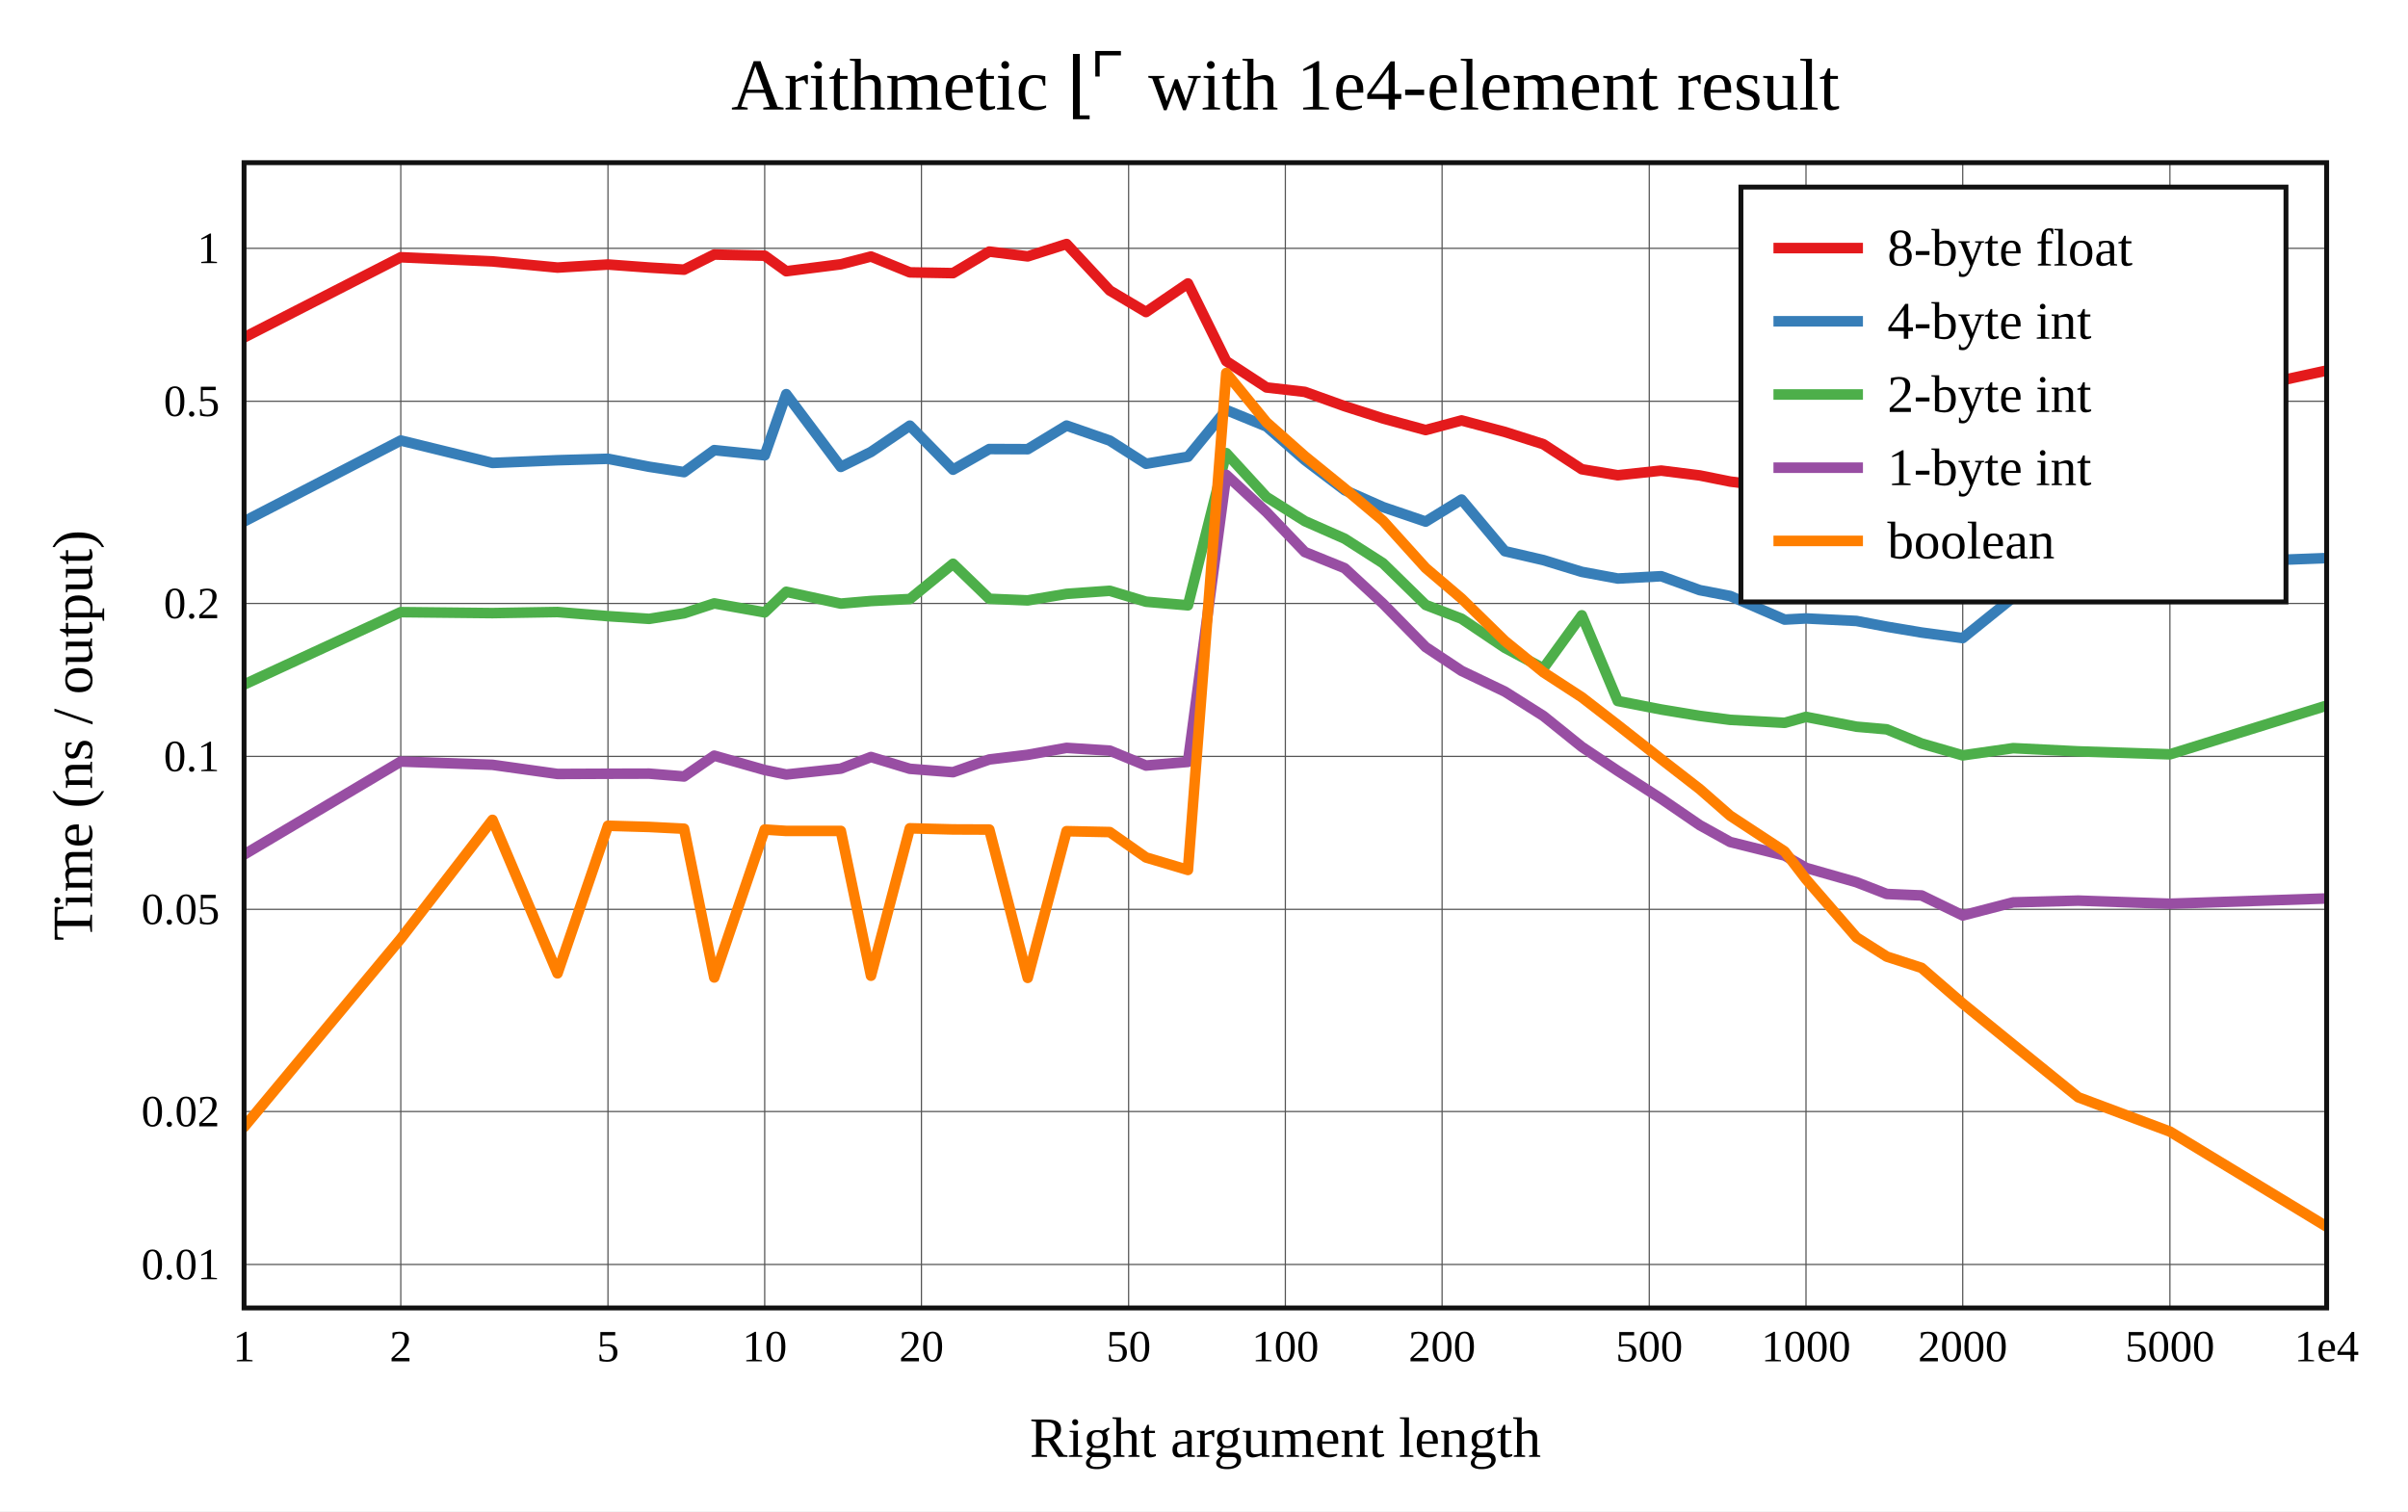
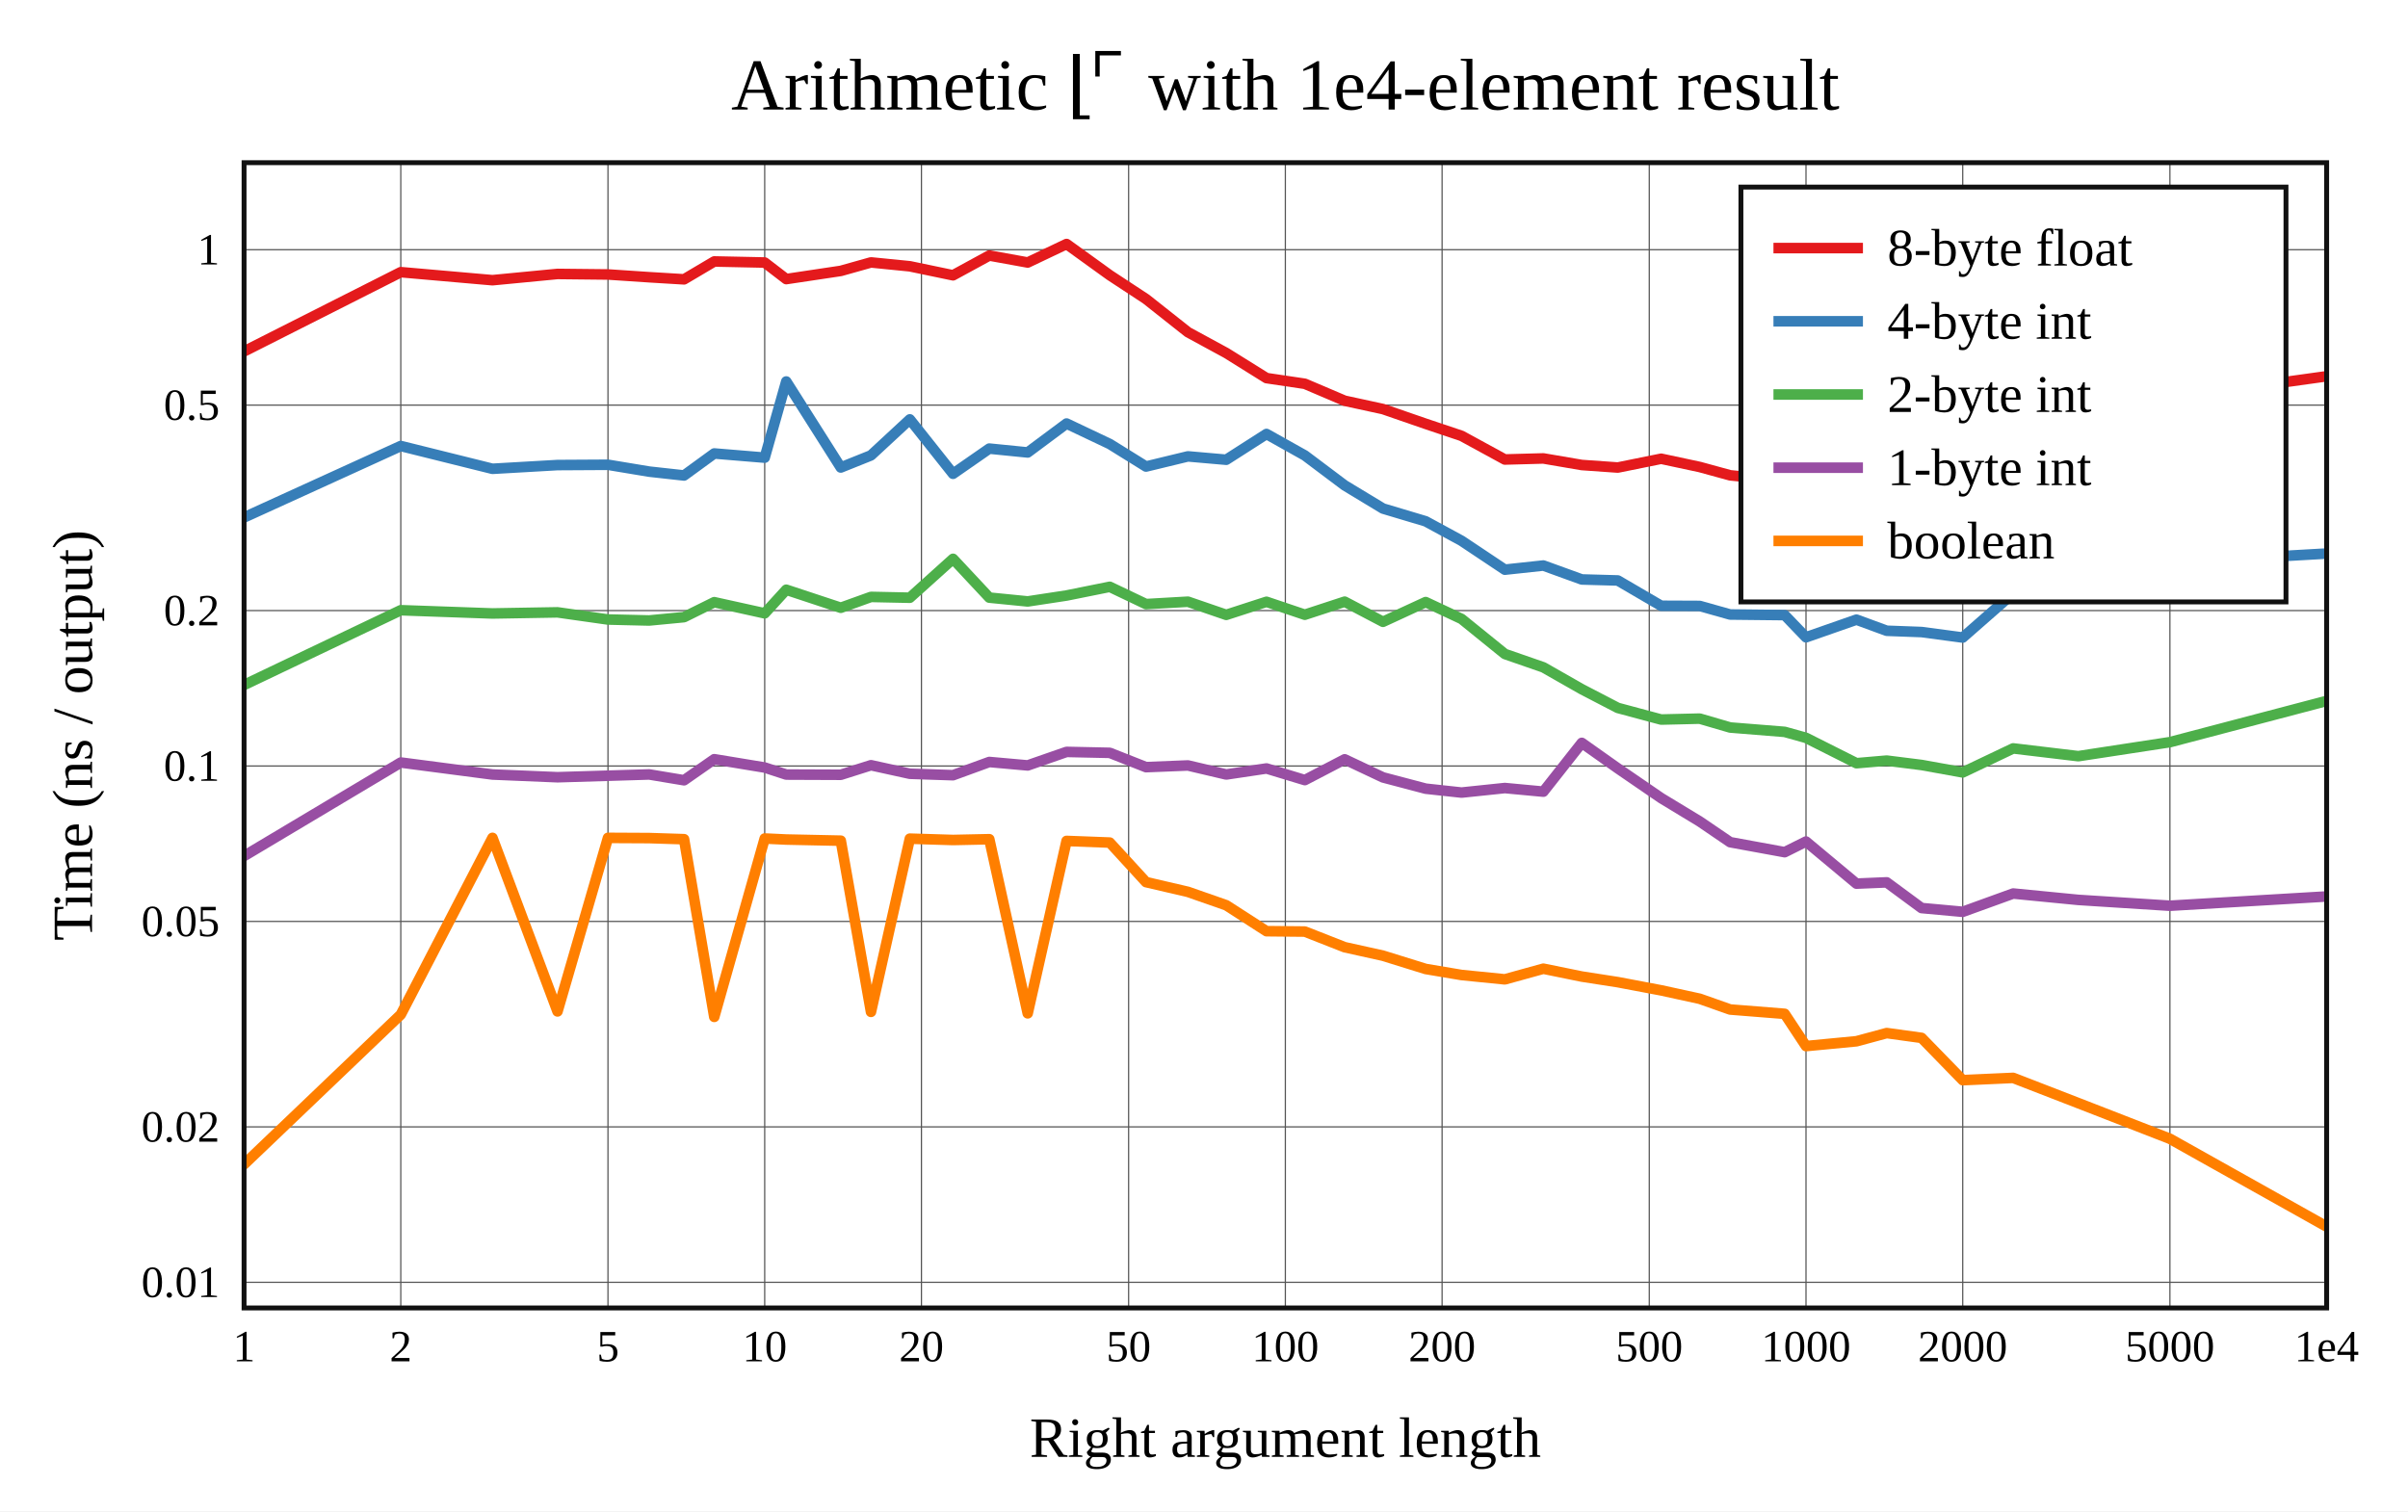
<svg xmlns="http://www.w3.org/2000/svg" viewBox="-60 -40 592 371.6" height="557.4" width="888">
  <g stroke-width="2.6" font-size="14px" text-anchor="middle">
    <defs>
      <clipPath id="clip">
        <rect x="0" y="0" width="512" height="281.6" />
      </clipPath>
    </defs>
    <rect fill="white" x="-60" y="-40" width="592" height="371.6" />
    <text dy="0.33em" font-size="18px" x="256" y="-19">Arithmetic ⌊⌜ with 1e4-element result</text>
    <text dy="0.33em" x="256" y="313.6">Right argument length</text>
    <text dy="0.33em" transform="rotate(-90)" x="-140.8" y="-42">Time (ns / output)</text>
    <g stroke-width="0.3" stroke="#555">
      <path d="M38.532 0v281.6" />
      <path d="M89.468 0v281.6" />
      <path d="M128 0v281.6" />
      <path d="M166.532 0v281.6" />
      <path d="M217.468 0v281.6" />
      <path d="M256 0v281.6" />
      <path d="M294.532 0v281.6" />
      <path d="M345.468 0v281.6" />
      <path d="M384 0v281.6" />
      <path d="M422.532 0v281.6" />
      <path d="M473.468 0v281.6" />
-       <path d="M0 270.911h512" />
-       <path d="M0 233.305h512" />
-       <path d="M0 183.591h512" />
-       <path d="M0 145.984h512" />
-       <path d="M0 108.378h512" />
-       <path d="M0 58.664h512" />
-       <path d="M0 21.058h512" />
+       <path d="M0 275.297h512" />
+       <path d="M0 237.081h512" />
+       <path d="M0 186.562h512" />
+       <path d="M0 148.346h512" />
+       <path d="M0 110.13h512" />
+       <path d="M0 59.612h512" />
+       <path d="M0 21.396h512" />
    </g>
    <g font-size="11px">
      <text dy="0.33em" x="0" y="291.1">1</text>
      <text dy="0.33em" x="38.532" y="291.1">2</text>
      <text dy="0.33em" x="89.468" y="291.1">5</text>
      <text dy="0.33em" x="128" y="291.1">10</text>
      <text dy="0.33em" x="166.532" y="291.1">20</text>
      <text dy="0.33em" x="217.468" y="291.1">50</text>
      <text dy="0.33em" x="256" y="291.1">100</text>
      <text dy="0.33em" x="294.532" y="291.1">200</text>
      <text dy="0.33em" x="345.468" y="291.1">500</text>
      <text dy="0.33em" x="384" y="291.1">1000</text>
      <text dy="0.33em" x="422.532" y="291.1">2000</text>
      <text dy="0.33em" x="473.468" y="291.1">5000</text>
      <text dy="0.33em" x="512" y="291.1">1e4</text>
      <g text-anchor="end">
-         <text dy="0.33em" x="-6" y="270.911">0.01</text>
-         <text dy="0.33em" x="-6" y="233.305">0.02</text>
-         <text dy="0.33em" x="-6" y="183.591">0.05</text>
-         <text dy="0.33em" x="-6" y="145.984">0.1</text>
-         <text dy="0.33em" x="-6" y="108.378">0.2</text>
-         <text dy="0.33em" x="-6" y="58.664">0.5</text>
-         <text dy="0.33em" x="-6" y="21.058">1</text>
+         <text dy="0.33em" x="-6" y="275.297">0.01</text>
+         <text dy="0.33em" x="-6" y="237.081">0.02</text>
+         <text dy="0.33em" x="-6" y="186.562">0.05</text>
+         <text dy="0.33em" x="-6" y="148.346">0.1</text>
+         <text dy="0.33em" x="-6" y="110.13">0.2</text>
+         <text dy="0.33em" x="-6" y="59.612">0.5</text>
+         <text dy="0.33em" x="-6" y="21.396">1</text>
      </g>
    </g>
    <g clip-path="url(#clip)" fill="none" stroke-linecap="round" stroke-linejoin="round">
-       <path stroke="#e41a1c" d="M0 42.977L38.532 23.257L61.072 24.273L77.064 25.795L89.468 25.043L99.603 25.788L108.173 26.307L115.596 22.585L128 22.872L133.298 26.691L146.704 24.987L154.127 23.076L163.68 26.974L174.301 27.158L183.215 21.859L192.659 23.042L202.212 20L212.833 31.43L221.746 36.723L232.053 29.696L241.471 48.801L251.365 55.269L260.791 56.36L270.585 59.876L280.003 62.884L290.498 65.745L299.322 63.378L309.965 66.205L319.43 69.221L328.88 75.379L337.727 76.86L348.392 75.714L357.873 76.905L365.351 78.407L378.757 80.166L384 78.948L396.404 73.048L403.844 70.916L412.408 65.165L422.532 59.813L434.936 61.291L450.94 60.137L473.468 59.522L512 51.107" />
-       <path stroke="#377eb8" d="M0 88.223L38.532 68.316L61.072 73.828L77.064 73.164L89.468 72.807L99.603 74.776L108.173 76.086L115.596 70.68L128 71.953L133.298 56.919L146.704 74.805L154.127 71.129L163.68 64.659L174.301 75.488L183.215 70.41L192.659 70.448L202.212 64.645L212.833 68.337L221.746 74.029L232.053 72.302L241.471 60.812L251.365 64.86L260.791 73.112L270.585 80.522L280.003 84.68L290.498 88.253L299.322 82.835L309.965 95.524L319.43 97.717L328.88 100.611L337.727 102.255L348.392 101.682L357.873 105.106L365.351 106.545L378.757 112.348L384 112.066L396.404 112.683L403.844 114.091L412.408 115.53L422.532 116.896L434.936 106.893L450.94 98.951L473.468 98.688L512 97.225" />
-       <path stroke="#4daf4a" d="M0 128.318L38.532 110.516L61.072 110.753L77.064 110.489L89.468 111.503L99.603 112.168L108.173 110.8L115.596 108.364L128 110.575L133.298 105.509L146.704 108.418L154.127 107.778L163.68 107.292L174.301 98.621L183.215 107.235L192.659 107.626L202.212 106.024L212.833 105.266L221.746 107.95L232.053 108.838L241.471 71.418L251.365 82.205L260.791 88.138L270.585 92.456L280.003 98.485L290.498 108.743L299.322 112.137L309.965 119.29L319.43 124.34L328.88 111.292L337.727 132.366L348.392 134.453L357.873 136.019L365.351 136.997L378.757 137.732L384 136.27L396.404 138.684L403.844 139.329L412.408 142.815L422.532 145.732L434.936 143.96L450.94 144.753L473.468 145.476L512 133.5" />
-       <path stroke="#984ea3" d="M0 170.121L38.532 147.251L61.072 148.056L77.064 150.303L89.468 150.251L99.603 150.225L108.173 150.921L115.596 145.808L128 149.335L133.298 150.441L146.704 148.996L154.127 146.138L163.68 149.037L174.301 149.872L183.215 146.742L192.659 145.598L202.212 143.887L212.833 144.563L221.746 148.235L232.053 147.338L241.471 76.763L251.365 85.926L260.791 95.736L270.585 99.708L280.003 108.425L290.498 119.105L299.322 124.958L309.965 130.052L319.43 136.033L328.88 143.633L337.727 149.548L348.392 156.394L357.873 162.889L365.351 167.03L378.757 170.368L384 173.395L396.404 176.927L403.844 179.812L412.408 180.178L422.532 185.093L434.936 181.877L450.94 181.444L473.468 182.211L512 180.915" />
-       <path stroke="#ff7f00" d="M0 237.123L38.532 190.805L61.072 161.589L77.064 199.33L89.468 163.044L99.603 163.336L108.173 163.77L115.596 200.344L128 163.973L133.298 164.313L146.704 164.31L154.127 199.911L163.68 163.668L174.301 163.942L183.215 163.976L192.659 200.44L202.212 164.376L212.833 164.595L221.746 170.84L232.053 173.904L241.471 51.717L251.365 63.836L260.791 72.177L270.585 80.124L280.003 88.045L290.498 99.664L299.322 107.175L309.965 117.588L319.43 125.296L328.88 131.439L337.727 138.279L348.392 146.664L357.873 154.023L365.351 160.561L378.757 169.363L384 176.184L396.404 190.489L403.844 195.207L412.408 197.983L422.532 206.751L434.936 216.851L450.94 229.803L473.468 238.235L512 261.6" />
+       <path stroke="#e41a1c" d="M0 46.403L38.532 26.92L61.072 28.896L77.064 27.358L89.468 27.489L99.603 28.165L108.173 28.683L115.596 24.289L128 24.551L133.298 28.62L146.704 26.61L154.127 24.524L163.68 25.478L174.301 27.69L183.215 22.831L192.659 24.545L202.212 20L212.833 27.665L221.746 33.525L232.053 41.68L241.471 46.797L251.365 52.967L260.791 54.366L270.585 58.537L280.003 60.582L290.498 64.21L299.322 67.173L309.965 72.981L319.43 72.721L328.88 74.338L337.727 74.959L348.392 72.8L357.873 74.826L365.351 76.874L378.757 78.218L384 78.577L396.404 67.798L403.844 67.698L412.408 62.255L422.532 56.875L434.936 58.52L450.94 58.071L473.468 57.873L512 52.518" />
+       <path stroke="#377eb8" d="M0 87.232L38.532 69.666L61.072 75.271L77.064 74.351L89.468 74.28L99.603 75.964L108.173 76.91L115.596 71.503L128 72.528L133.298 53.803L146.704 74.95L154.127 71.972L163.68 63.121L174.301 76.497L183.215 70.304L192.659 71.251L202.212 64.138L212.833 69.176L221.746 74.713L232.053 72.216L241.471 73.042L251.365 66.708L260.791 71.987L270.585 79.348L280.003 85.042L290.498 88.18L299.322 92.973L309.965 100.073L319.43 99.053L328.88 102.479L337.727 102.727L348.392 108.954L357.873 108.994L365.351 111.097L378.757 111.241L384 116.697L396.404 112.361L403.844 115.094L412.408 115.41L422.532 116.761L434.936 105.89L450.94 101.002L473.468 98.311L512 96.108" />
+       <path stroke="#4daf4a" d="M0 128.421L38.532 110.043L61.072 110.841L77.064 110.567L89.468 112.327L99.603 112.566L108.173 111.746L115.596 108.069L128 110.807L133.298 105.005L146.704 109.439L154.127 106.771L163.68 106.971L174.301 97.409L183.215 106.944L192.659 107.881L202.212 106.427L212.833 104.287L221.746 108.537L232.053 107.948L241.471 111.182L251.365 107.972L260.791 111.151L270.585 107.943L280.003 112.889L290.498 108.043L299.322 112.184L309.965 120.801L319.43 124.088L328.88 129.467L337.727 134.062L348.392 136.925L357.873 136.698L365.351 138.881L378.757 139.957L384 141.425L396.404 147.66L403.844 147.021L412.408 148.097L422.532 149.924L434.936 144.02L450.94 145.932L473.468 142.484L512 132.346" />
+       <path stroke="#984ea3" d="M0 170.484L38.532 147.49L61.072 150.438L77.064 151.108L89.468 150.733L99.603 150.423L108.173 151.853L115.596 146.677L128 148.723L133.298 150.451L146.704 150.505L154.127 148.155L163.68 150.253L174.301 150.609L183.215 147.36L192.659 148.204L202.212 144.881L212.833 145.111L221.746 148.629L232.053 148.214L241.471 150.43L251.365 148.953L260.791 151.81L270.585 146.706L280.003 151.15L290.498 153.921L299.322 154.88L309.965 153.768L319.43 154.654L328.88 142.664L337.727 148.924L348.392 156.238L357.873 161.988L365.351 167.08L378.757 169.537L384 166.922L396.404 177.27L403.844 176.957L412.408 183.273L422.532 184.198L434.936 179.705L450.94 181.27L473.468 182.704L512 180.427" />
+       <path stroke="#ff7f00" d="M0 246.294L38.532 209.467L61.072 166.02L77.064 208.69L89.468 166.021L99.603 166.072L108.173 166.344L115.596 210.033L128 166.176L133.298 166.427L146.704 166.71L154.127 208.804L163.68 166.213L174.301 166.54L183.215 166.349L192.659 209.162L202.212 166.773L212.833 167.176L221.746 176.896L232.053 179.294L241.471 182.587L251.365 188.963L260.791 189.057L270.585 192.903L280.003 194.991L290.498 198.253L299.322 199.739L309.965 200.806L319.43 198.19L328.88 200.121L337.727 201.494L348.392 203.513L357.873 205.581L365.351 208.222L378.757 209.285L384 217.215L396.404 216.028L403.844 214.018L412.408 215.197L422.532 225.594L434.936 225.036L450.94 231.239L473.468 240.007L512 261.6" />
    </g>
    <rect stroke-width="1.2" stroke="#111" fill="none" x="0" y="0" width="512" height="281.6" />
    <g transform="translate(368,6)" text-anchor="start" font-size="13px">
      <rect stroke-width="1.2" stroke="#111" fill="white" x="0" y="0" width="134" height="102" />
      <path stroke="#e41a1c" d="M8 15h22" />
      <path stroke="#377eb8" d="M8 33h22" />
      <path stroke="#4daf4a" d="M8 51h22" />
      <path stroke="#984ea3" d="M8 69h22" />
      <path stroke="#ff7f00" d="M8 87h22" />
      <text dy="0.33em" x="36" y="15">8-byte float</text>
      <text dy="0.33em" x="36" y="33">4-byte int</text>
      <text dy="0.33em" x="36" y="51">2-byte int</text>
      <text dy="0.33em" x="36" y="69">1-byte int</text>
      <text dy="0.33em" x="36" y="87">boolean</text>
    </g>
  </g>
</svg>
